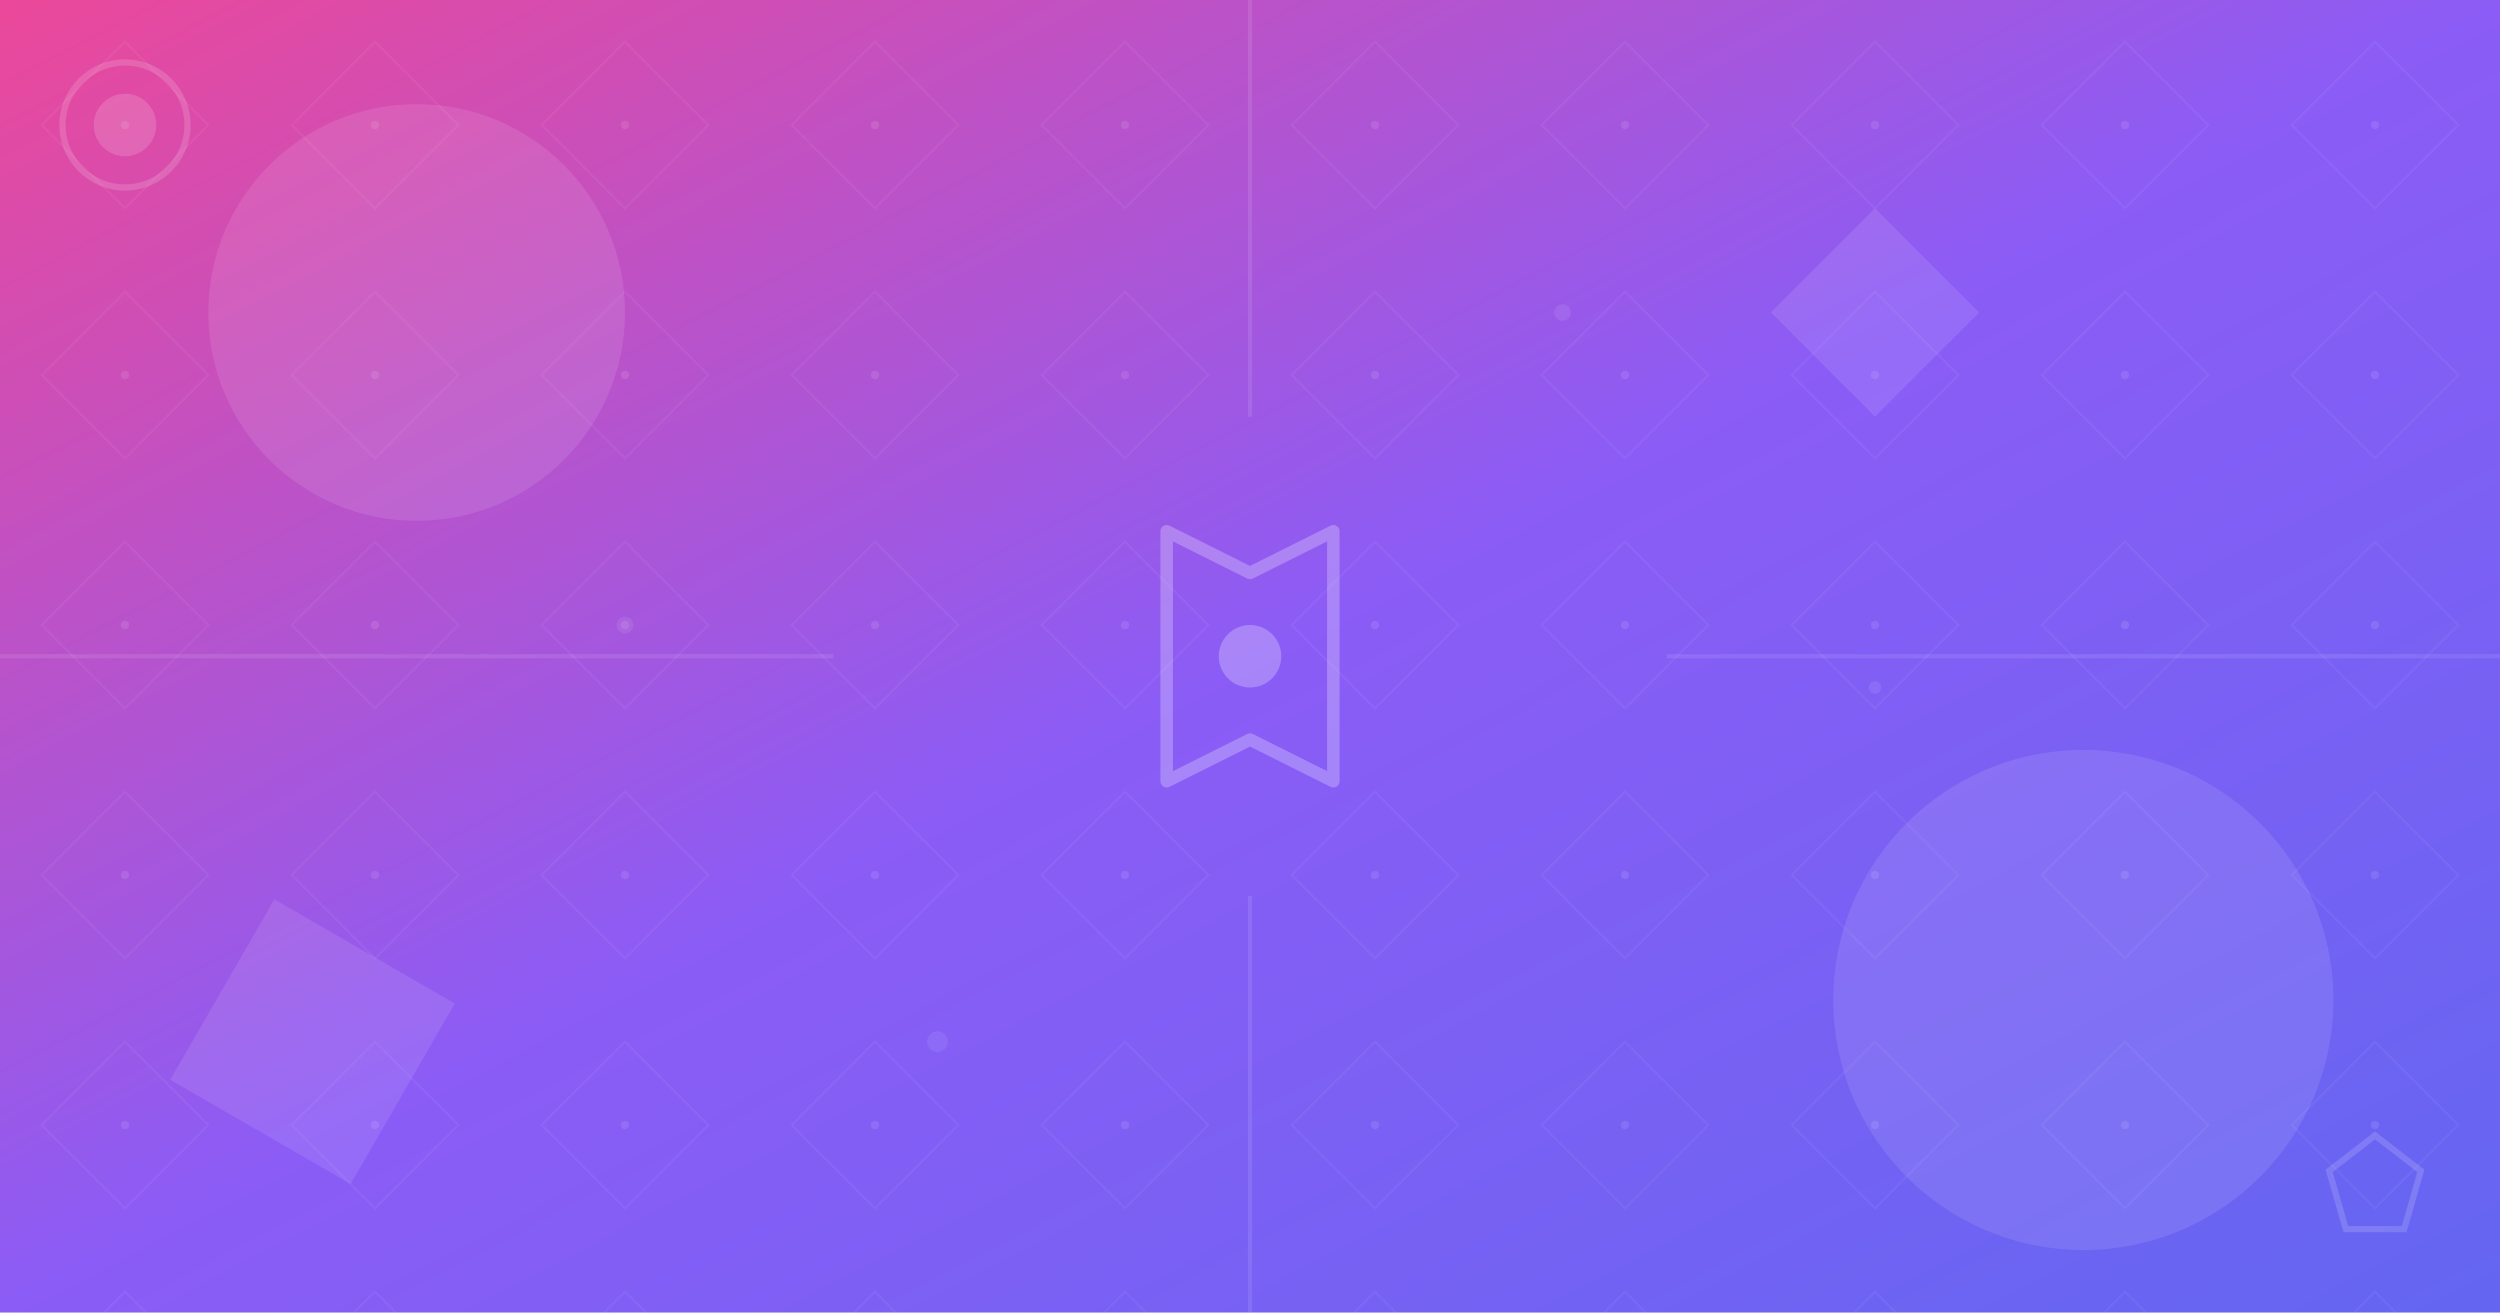
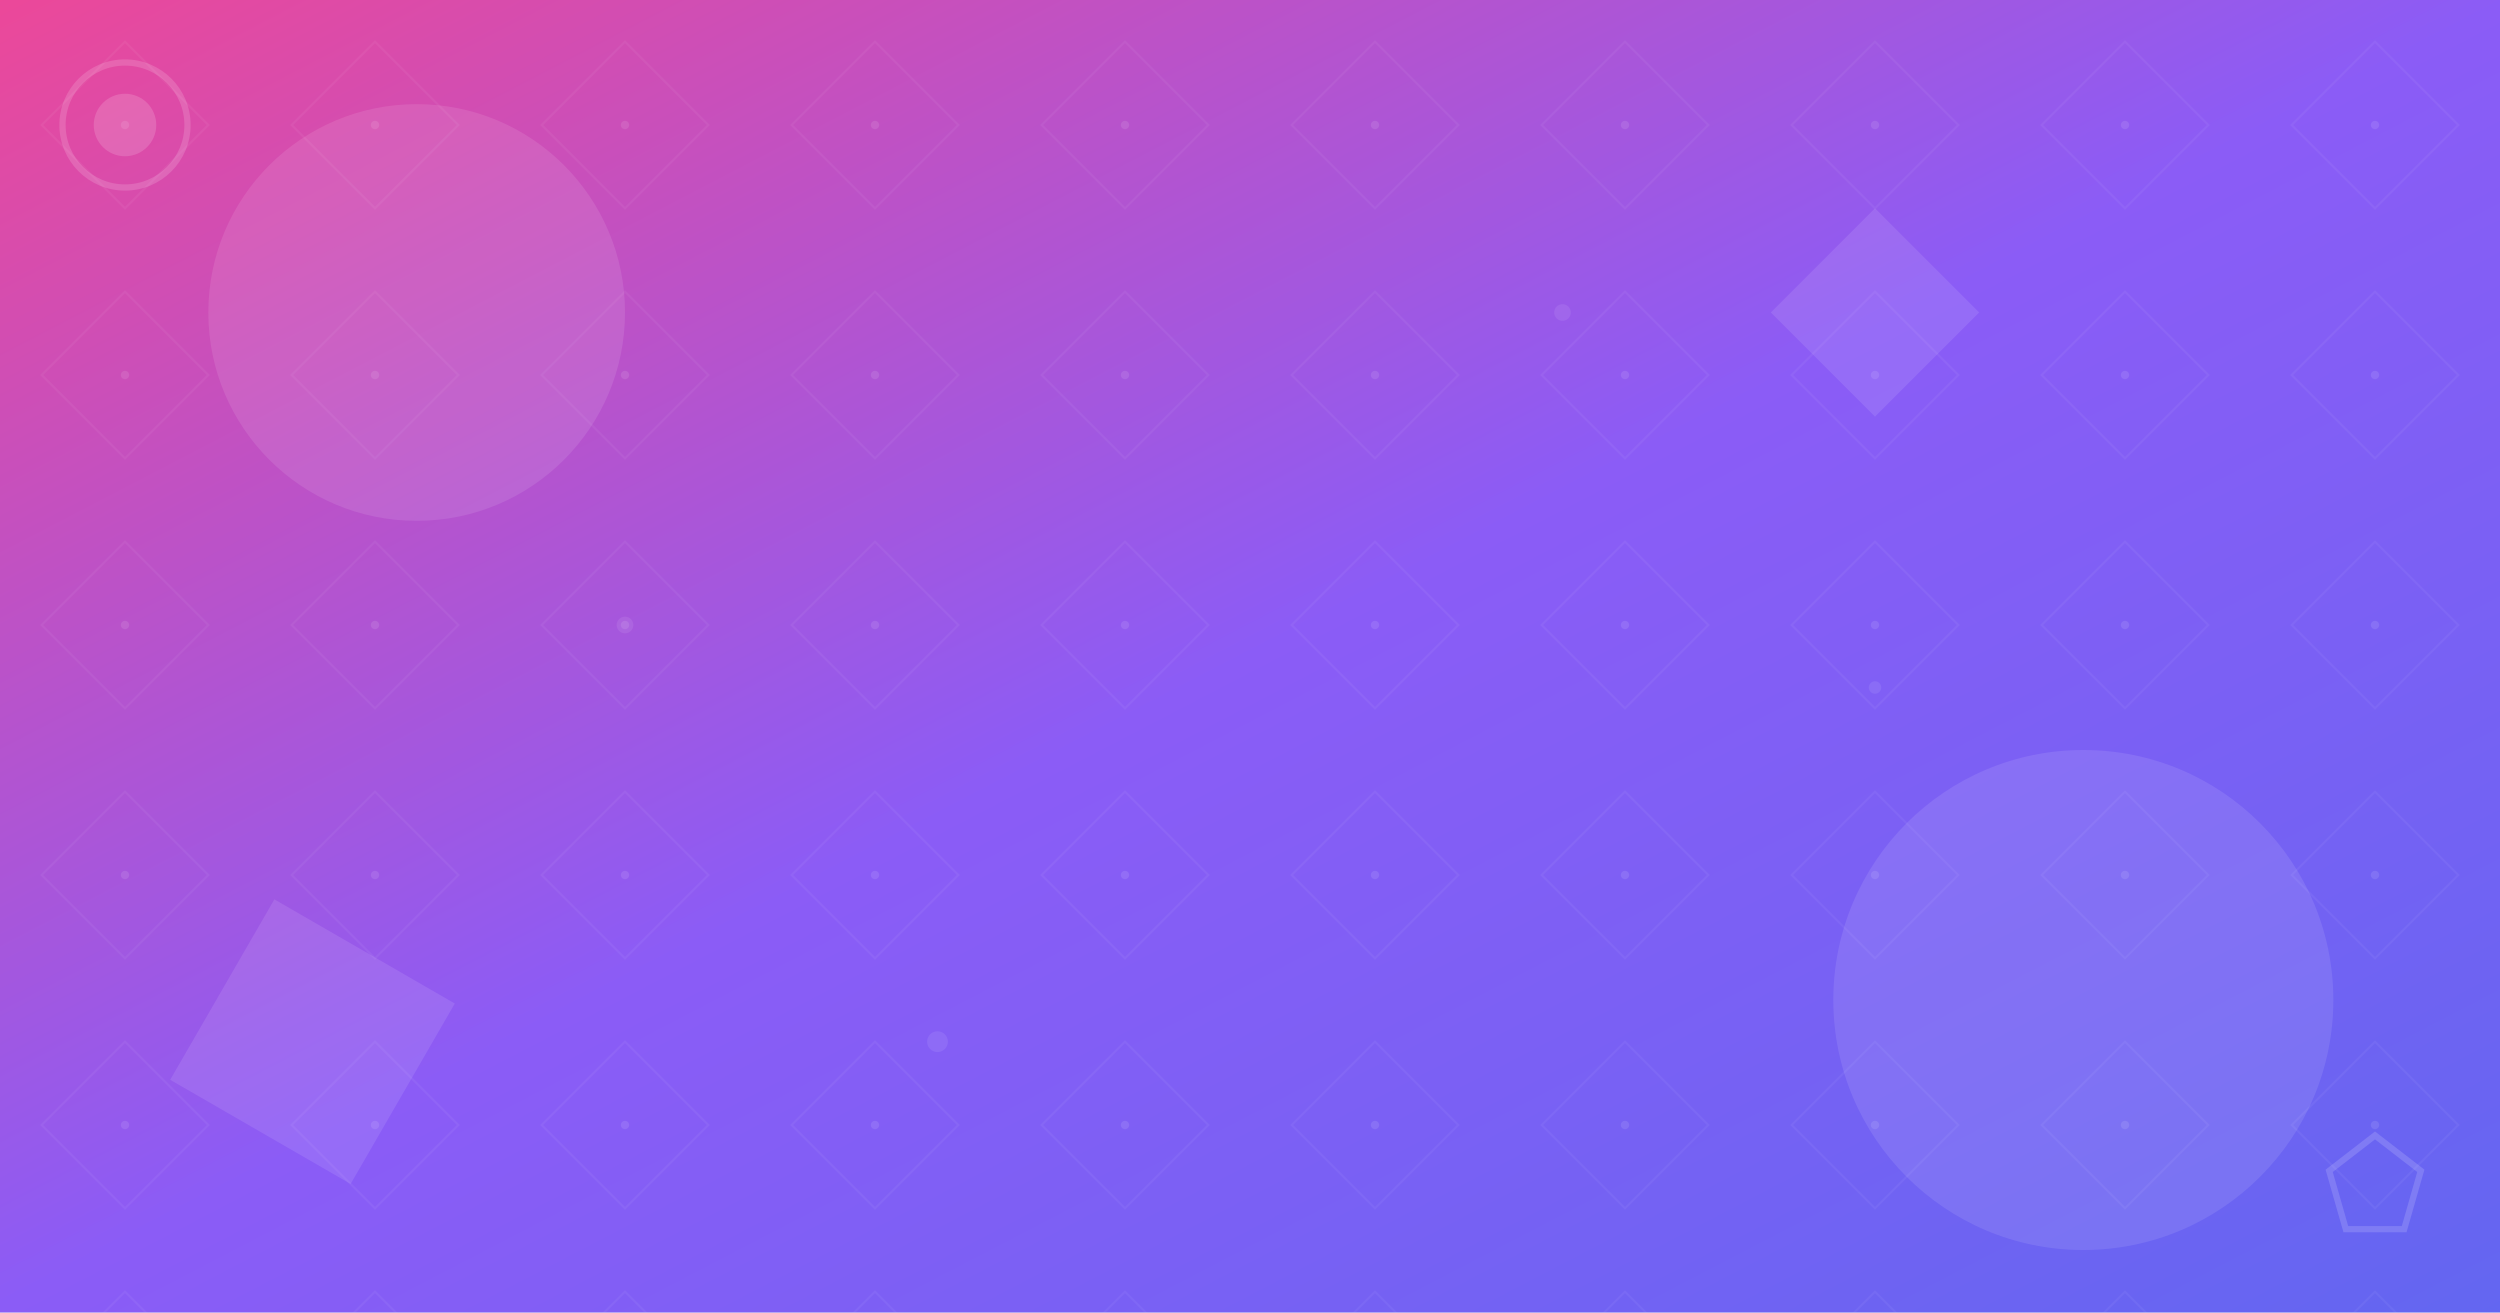
<svg xmlns="http://www.w3.org/2000/svg" width="1200" height="630" viewBox="0 0 1200 630" fill="none">
  <defs>
    <linearGradient id="design-gradient" x1="0%" y1="0%" x2="100%" y2="100%">
      <stop offset="0%" style="stop-color:#ec4899;stop-opacity:1" />
      <stop offset="50%" style="stop-color:#8b5cf6;stop-opacity:1" />
      <stop offset="100%" style="stop-color:#6366f1;stop-opacity:1" />
    </linearGradient>
    <pattern id="geo-pattern" width="120" height="120" patternUnits="userSpaceOnUse">
      <circle cx="60" cy="60" r="2" fill="white" opacity="0.1" />
      <path d="M 60 20 L 100 60 L 60 100 L 20 60 Z" fill="none" stroke="white" stroke-width="1" opacity="0.05" />
    </pattern>
  </defs>
  <rect width="1200" height="630" fill="url(#design-gradient)" />
  <rect width="1200" height="630" fill="url(#geo-pattern)" />
  <g opacity="0.1">
    <circle cx="200" cy="150" r="100" fill="white" />
    <circle cx="1000" cy="480" r="120" fill="white" />
    <rect x="100" y="450" width="100" height="100" fill="white" transform="rotate(30 150 500)" />
    <polygon points="900,100 950,150 900,200 850,150" fill="white" />
  </g>
-   <g stroke="white" stroke-width="2" opacity="0.1">
-     <line x1="0" y1="315" x2="400" y2="315" />
-     <line x1="800" y1="315" x2="1200" y2="315" />
-     <line x1="600" y1="0" x2="600" y2="200" />
-     <line x1="600" y1="430" x2="600" y2="630" />
-   </g>
-   <g transform="translate(600, 315)" opacity="0.25">
-     <path d="M -40 -60 L -40 60 L 0 40 L 40 60 L 40 -60 L 0 -40 Z" stroke="white" stroke-width="6" fill="none" stroke-linejoin="round" />
-     <circle cx="0" cy="0" r="15" fill="white" />
-   </g>
  <g opacity="0.15">
    <g transform="translate(60, 60)">
      <circle cx="0" cy="0" r="30" stroke="white" stroke-width="3" fill="none" />
      <circle cx="0" cy="0" r="15" fill="white" />
    </g>
    <g transform="translate(1140, 570)">
      <polygon points="0,-25 22,-8 14,20 -14,20 -22,-8" stroke="white" stroke-width="3" fill="none" />
    </g>
  </g>
  <g fill="white" opacity="0.08">
    <circle cx="300" cy="300" r="4" />
    <circle cx="900" cy="330" r="3" />
    <circle cx="450" cy="500" r="5" />
    <circle cx="750" cy="150" r="4" />
  </g>
</svg>
